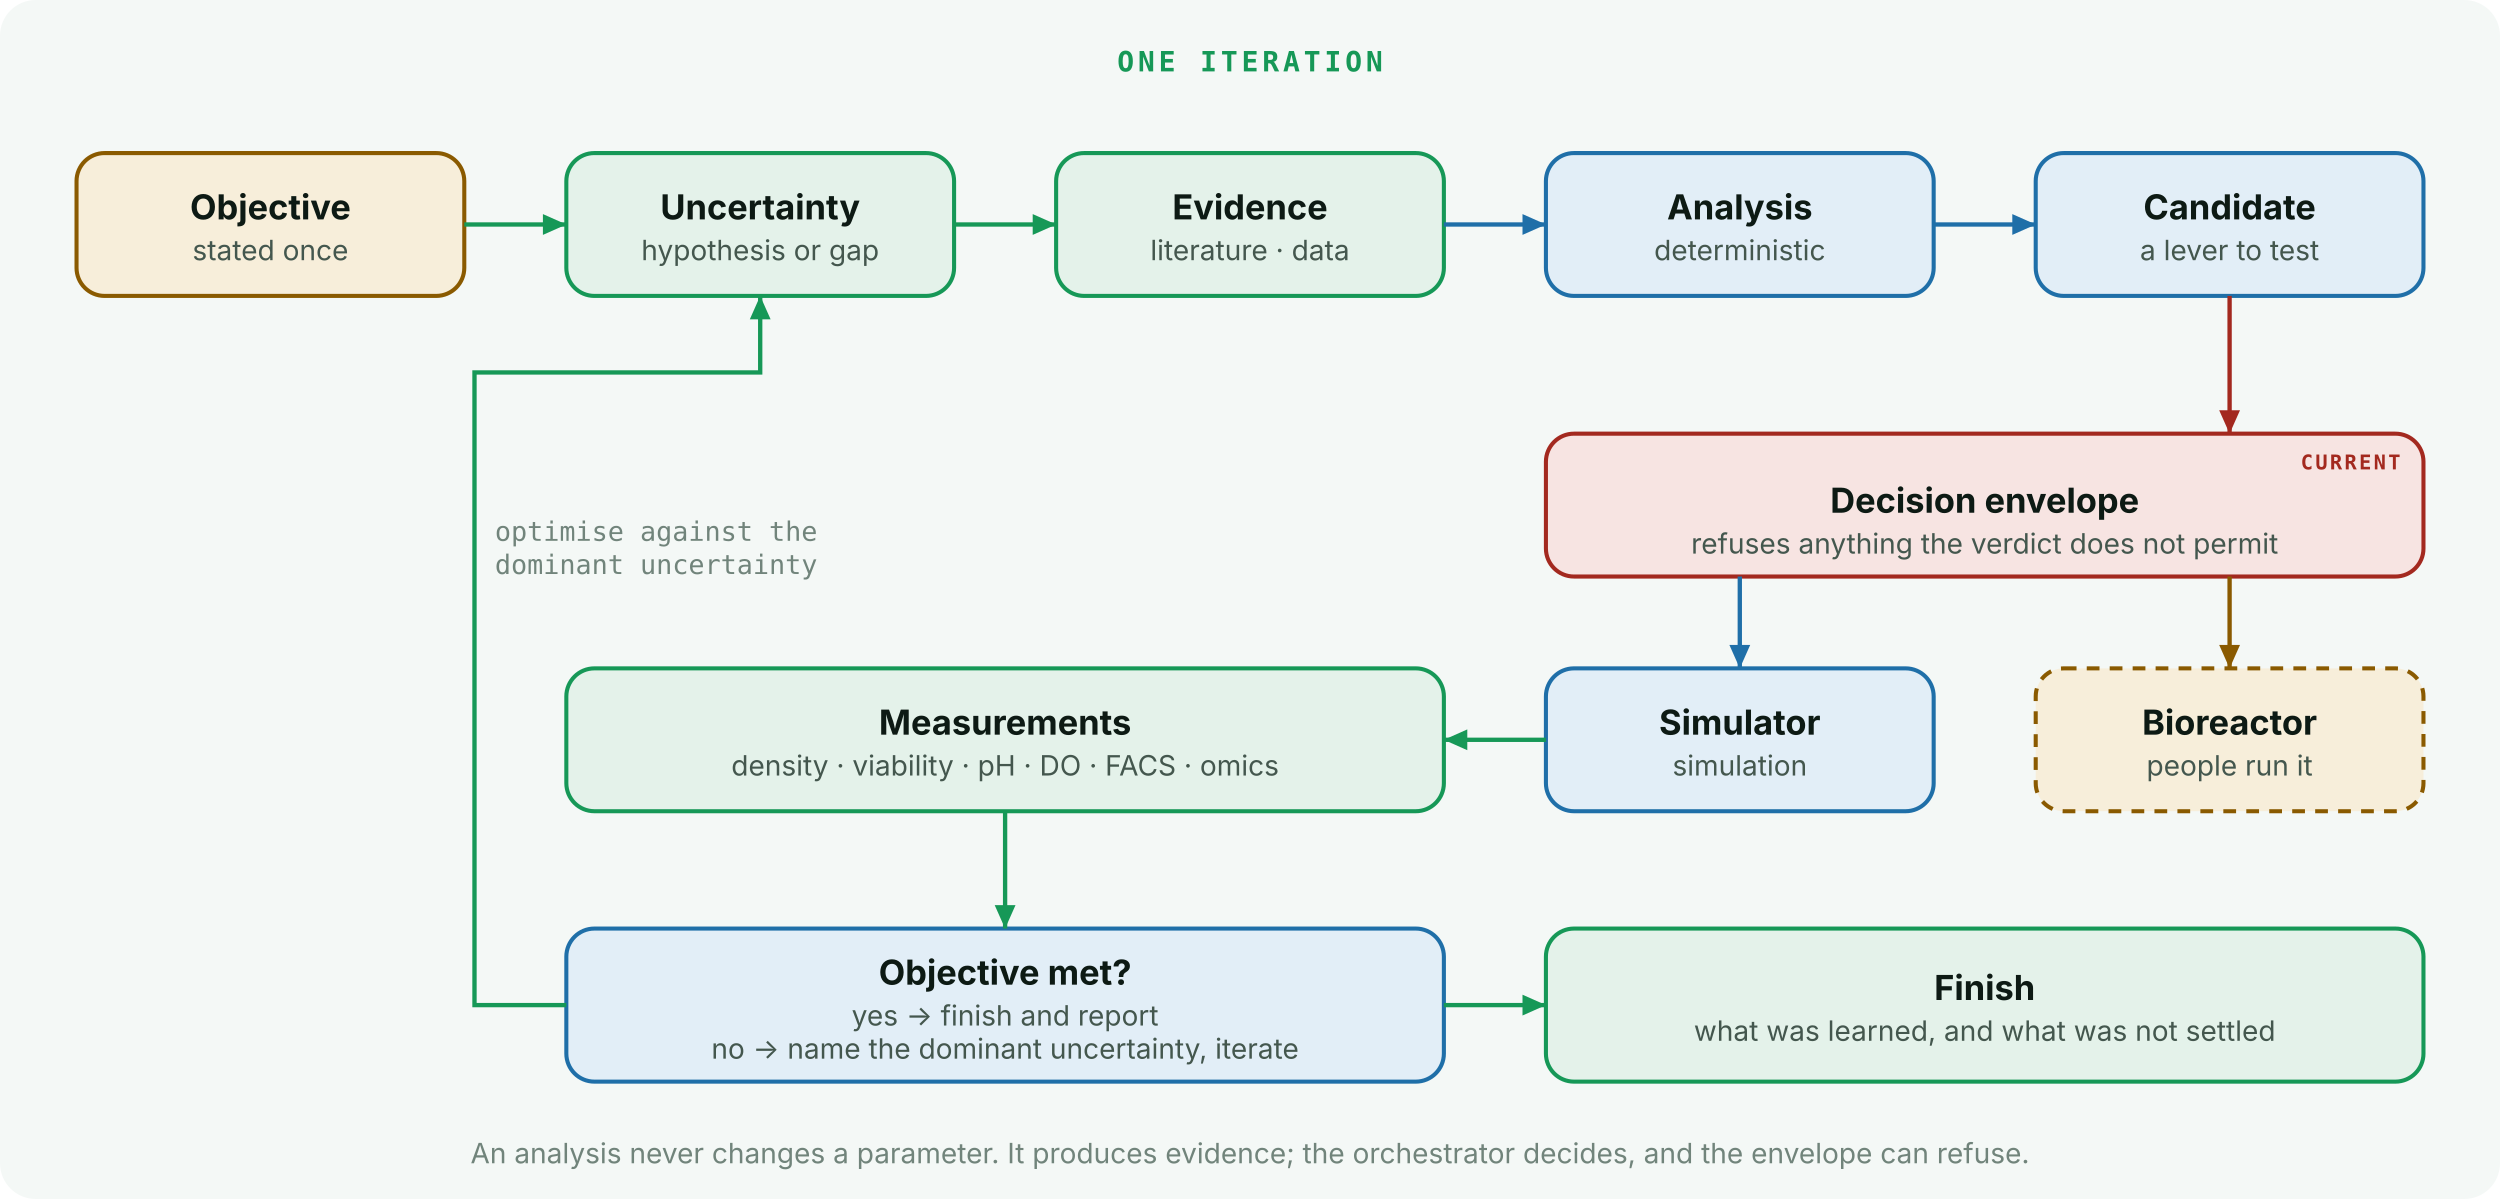
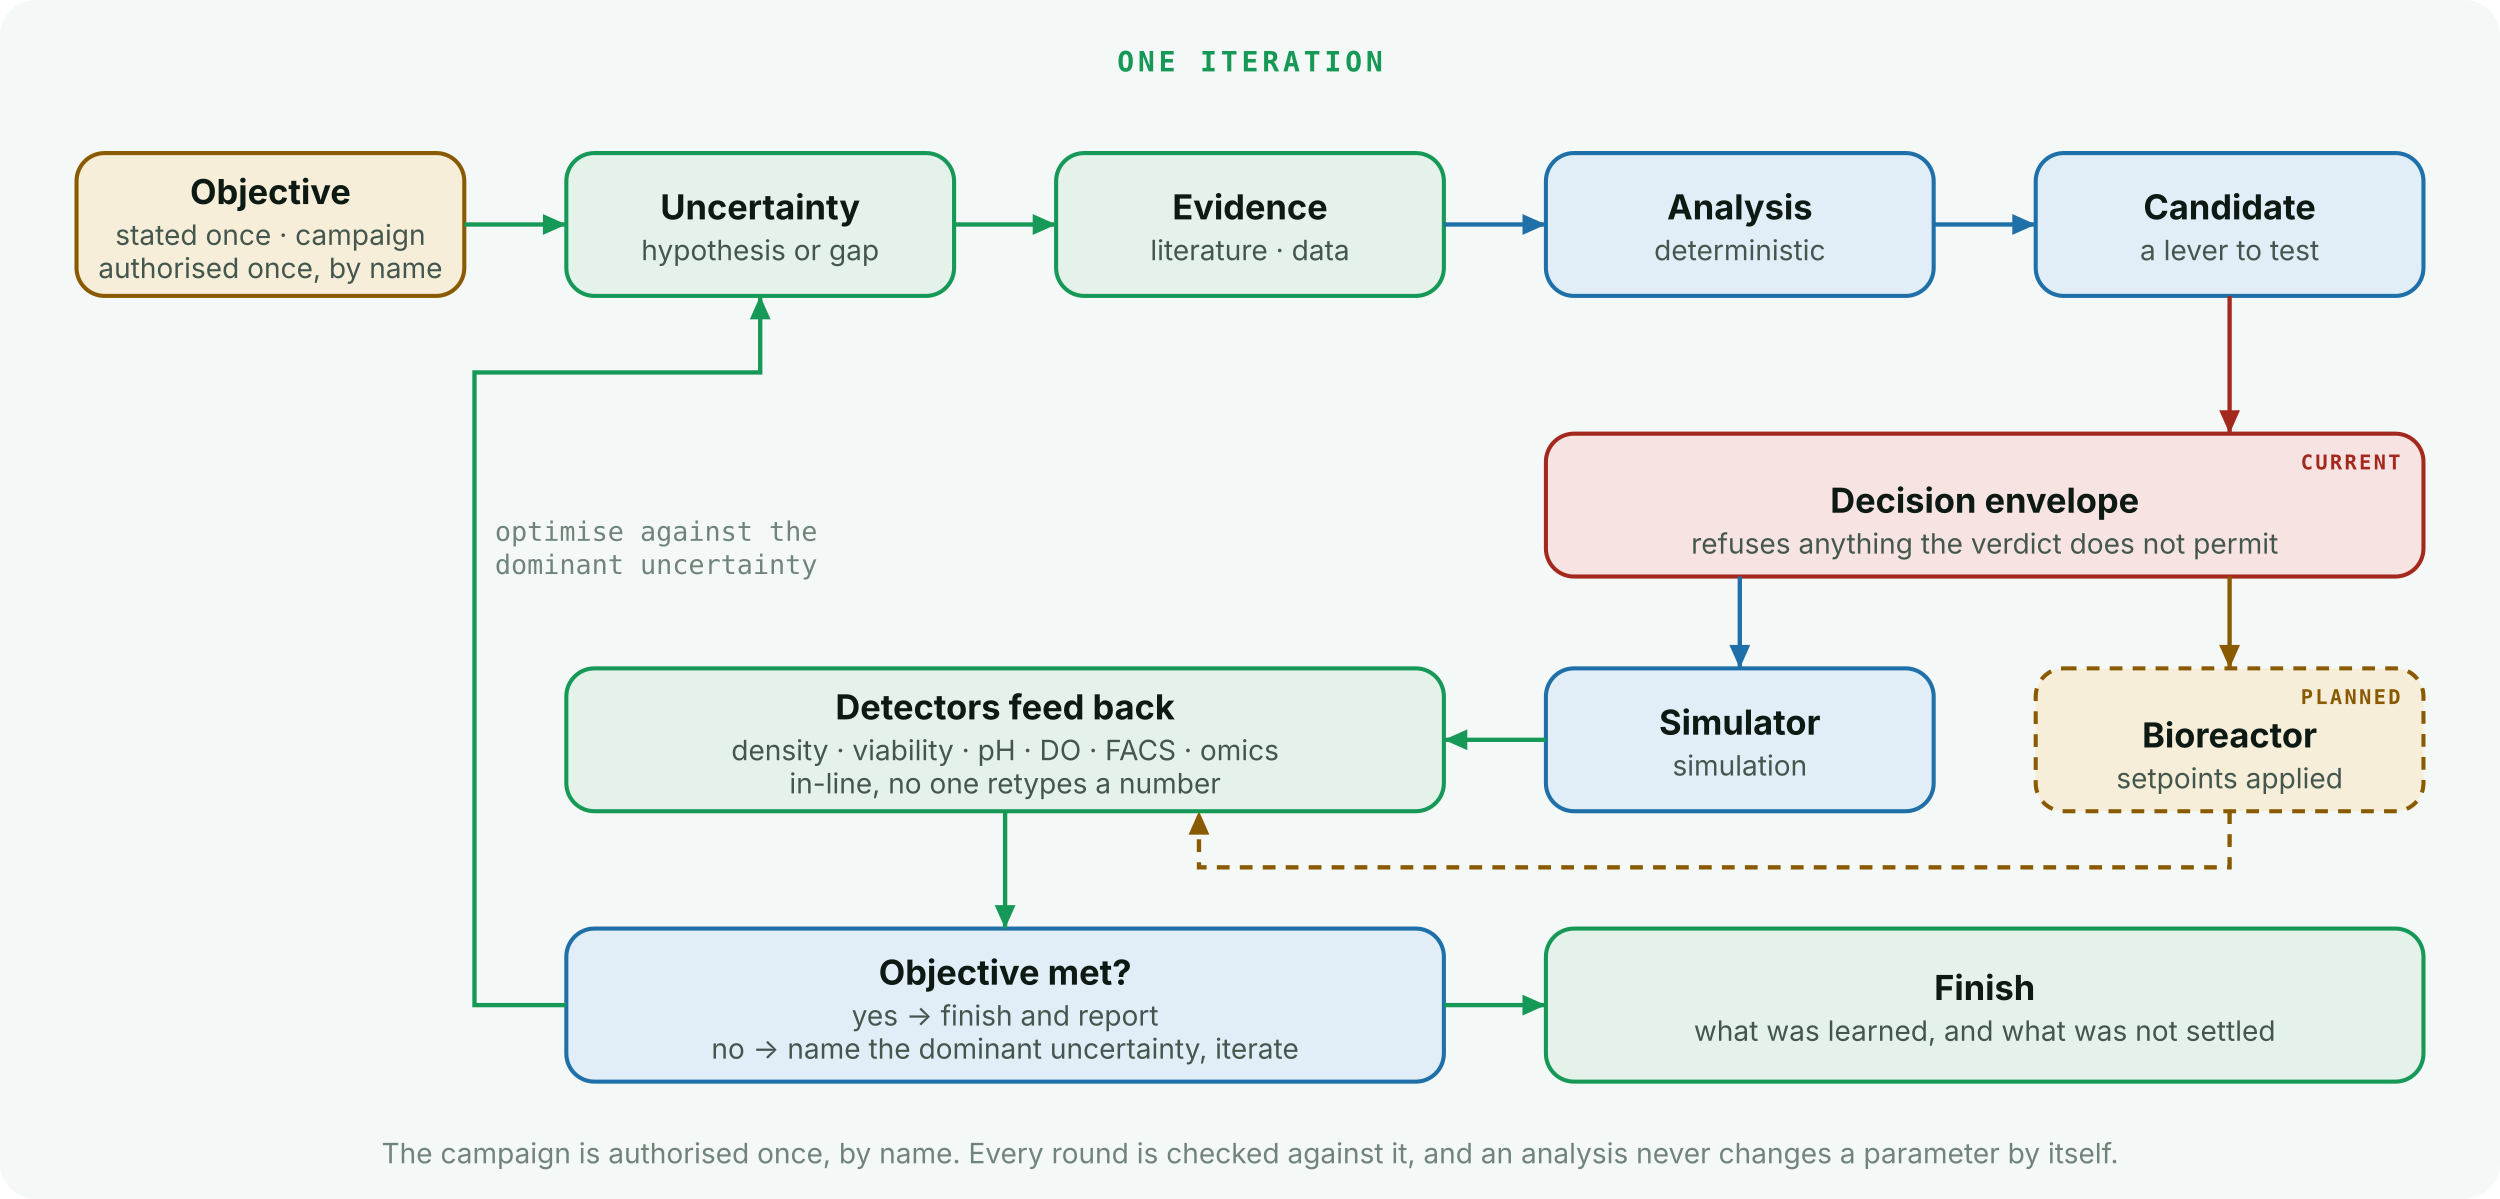
- <svg xmlns="http://www.w3.org/2000/svg" viewBox="0 0 980 470" width="980" height="470" role="img" font-family="Inter,system-ui,-apple-system,sans-serif" aria-label="The closed loop: an objective raises an uncertainty, evidence is collected and analysed, a candidate parameter is proposed, a validated decision reaches the simulator or the bioreactor, measurements return, and the loop either optimises again or finishes.">
+ <svg xmlns="http://www.w3.org/2000/svg" viewBox="0 0 980 470" width="980" height="470" role="img" font-family="Inter,system-ui,-apple-system,sans-serif" aria-label="The closed loop. A person states the objective once and authorises the campaign once, by name, with an envelope and stop conditions. After that each iteration runs without a signature: an uncertainty is raised, evidence is collected and analysed, a candidate parameter is proposed, a validated decision reaches the simulator or the bioreactor, and the instruments feed their readings straight back to the orchestrator. Every round is checked against the authorised envelope; stepping outside it stops the loop and asks again.">
  <defs>
    <marker id="a-169857" viewBox="0 0 10 10" refX="9" refY="5" markerWidth="6" markerHeight="6" orient="auto-start-reverse">
      <path d="M 0 1 L 9 5 L 0 9 z" fill="#169857" />
    </marker>
    <marker id="a-1f6fa8" viewBox="0 0 10 10" refX="9" refY="5" markerWidth="6" markerHeight="6" orient="auto-start-reverse">
      <path d="M 0 1 L 9 5 L 0 9 z" fill="#1f6fa8" />
    </marker>
    <marker id="a-6b4ba8" viewBox="0 0 10 10" refX="9" refY="5" markerWidth="6" markerHeight="6" orient="auto-start-reverse">
      <path d="M 0 1 L 9 5 L 0 9 z" fill="#6b4ba8" />
    </marker>
    <marker id="a-8a5a00" viewBox="0 0 10 10" refX="9" refY="5" markerWidth="6" markerHeight="6" orient="auto-start-reverse">
      <path d="M 0 1 L 9 5 L 0 9 z" fill="#8a5a00" />
    </marker>
    <marker id="a-a3291f" viewBox="0 0 10 10" refX="9" refY="5" markerWidth="6" markerHeight="6" orient="auto-start-reverse">
      <path d="M 0 1 L 9 5 L 0 9 z" fill="#a3291f" />
    </marker>
    <marker id="a-c9d6cf" viewBox="0 0 10 10" refX="9" refY="5" markerWidth="6" markerHeight="6" orient="auto-start-reverse">
      <path d="M 0 1 L 9 5 L 0 9 z" fill="#c9d6cf" />
    </marker>
  </defs>
  <rect width="980" height="470" rx="14" fill="#f4f8f6" />
  <text x="490" y="28" text-anchor="middle" fill="#169857" font-size="11" font-weight="700" letter-spacing="1.5" font-family="ui-monospace,SFMono-Regular,Menlo,monospace">ONE ITERATION</text>
  <rect x="30" y="60" width="152" height="56" rx="11" fill="#f7eeda" stroke="#8a5a00" stroke-width="1.6" />
-   <text x="106.0" y="86.0" text-anchor="middle" fill="#0d1a14" font-size="13.5" font-weight="650">Objective</text>
-   <text x="106.0" y="102.0" text-anchor="middle" fill="#44574e" font-size="11">stated once</text>
+   <text x="106.0" y="80.0" text-anchor="middle" fill="#0d1a14" font-size="13.5" font-weight="650">Objective</text>
+   <text x="106.0" y="96.0" text-anchor="middle" fill="#44574e" font-size="11">stated once · campaign</text>
+   <text x="106.0" y="109.0" text-anchor="middle" fill="#44574e" font-size="11">authorised once, by name</text>
  <rect x="222" y="60" width="152" height="56" rx="11" fill="#e4f2ea" stroke="#169857" stroke-width="1.6" />
  <text x="298.0" y="86.0" text-anchor="middle" fill="#0d1a14" font-size="13.5" font-weight="650">Uncertainty</text>
  <text x="298.0" y="102.0" text-anchor="middle" fill="#44574e" font-size="11">hypothesis or gap</text>
  <rect x="414" y="60" width="152" height="56" rx="11" fill="#e4f2ea" stroke="#169857" stroke-width="1.6" />
  <text x="490.0" y="86.0" text-anchor="middle" fill="#0d1a14" font-size="13.5" font-weight="650">Evidence</text>
  <text x="490.0" y="102.0" text-anchor="middle" fill="#44574e" font-size="11">literature · data</text>
  <rect x="606" y="60" width="152" height="56" rx="11" fill="#e2eef7" stroke="#1f6fa8" stroke-width="1.6" />
  <text x="682.0" y="86.0" text-anchor="middle" fill="#0d1a14" font-size="13.5" font-weight="650">Analysis</text>
  <text x="682.0" y="102.0" text-anchor="middle" fill="#44574e" font-size="11">deterministic</text>
  <rect x="798" y="60" width="152" height="56" rx="11" fill="#e2eef7" stroke="#1f6fa8" stroke-width="1.6" />
  <text x="874.0" y="86.0" text-anchor="middle" fill="#0d1a14" font-size="13.5" font-weight="650">Candidate</text>
  <text x="874.0" y="102.0" text-anchor="middle" fill="#44574e" font-size="11">a lever to test</text>
  <line x1="182" y1="88" x2="222" y2="88" stroke="#169857" stroke-width="1.7" marker-end="url(#a-169857)" />
  <line x1="374" y1="88" x2="414" y2="88" stroke="#169857" stroke-width="1.7" marker-end="url(#a-169857)" />
  <line x1="566" y1="88" x2="606" y2="88" stroke="#1f6fa8" stroke-width="1.7" marker-end="url(#a-1f6fa8)" />
  <line x1="758" y1="88" x2="798" y2="88" stroke="#1f6fa8" stroke-width="1.7" marker-end="url(#a-1f6fa8)" />
  <rect x="606" y="170" width="344" height="56" rx="11" fill="#f7e4e2" stroke="#a3291f" stroke-width="1.6" />
  <text x="941" y="184" text-anchor="end" fill="#a3291f" font-size="8" font-family="ui-monospace,SFMono-Regular,Menlo,monospace" font-weight="700" letter-spacing="0.9">CURRENT</text>
  <text x="778.0" y="201.0" text-anchor="middle" fill="#0d1a14" font-size="13.5" font-weight="650">Decision envelope</text>
  <text x="778.0" y="217.0" text-anchor="middle" fill="#44574e" font-size="11">refuses anything the verdict does not permit</text>
  <line x1="874" y1="116" x2="874" y2="170" stroke="#a3291f" stroke-width="1.7" marker-end="url(#a-a3291f)" />
  <rect x="606" y="262" width="152" height="56" rx="11" fill="#e2eef7" stroke="#1f6fa8" stroke-width="1.6" />
  <text x="682.0" y="288.0" text-anchor="middle" fill="#0d1a14" font-size="13.5" font-weight="650">Simulator</text>
  <text x="682.0" y="304.0" text-anchor="middle" fill="#44574e" font-size="11">simulation</text>
  <rect x="798" y="262" width="152" height="56" rx="11" fill="#f7eeda" stroke="#8a5a00" stroke-width="1.6" stroke-dasharray="5 4" />
-   <text x="874.0" y="288.0" text-anchor="middle" fill="#0d1a14" font-size="13.5" font-weight="650">Bioreactor</text>
-   <text x="874.0" y="304.0" text-anchor="middle" fill="#44574e" font-size="11">people run it</text>
+   <text x="941" y="276" text-anchor="end" fill="#8a5a00" font-size="8" font-family="ui-monospace,SFMono-Regular,Menlo,monospace" font-weight="700" letter-spacing="0.9">PLANNED</text>
+   <text x="874.0" y="293.0" text-anchor="middle" fill="#0d1a14" font-size="13.5" font-weight="650">Bioreactor</text>
+   <text x="874.0" y="309.0" text-anchor="middle" fill="#44574e" font-size="11">setpoints applied</text>
  <line x1="682" y1="226" x2="682" y2="262" stroke="#1f6fa8" stroke-width="1.7" marker-end="url(#a-1f6fa8)" />
  <line x1="874" y1="226" x2="874" y2="262" stroke="#8a5a00" stroke-width="1.7" marker-end="url(#a-8a5a00)" />
+   <polyline points="874,318 874,340 470,340 470,318" fill="none" stroke="#8a5a00" stroke-width="1.7" marker-end="url(#a-8a5a00)" stroke-dasharray="5 4" />
  <rect x="222" y="262" width="344" height="56" rx="11" fill="#e4f2ea" stroke="#169857" stroke-width="1.6" />
-   <text x="394.0" y="288.0" text-anchor="middle" fill="#0d1a14" font-size="13.5" font-weight="650">Measurements</text>
-   <text x="394.0" y="304.0" text-anchor="middle" fill="#44574e" font-size="11">density · viability · pH · DO · FACS · omics</text>
+   <text x="394.0" y="282.0" text-anchor="middle" fill="#0d1a14" font-size="13.5" font-weight="650">Detectors feed back</text>
+   <text x="394.0" y="298.0" text-anchor="middle" fill="#44574e" font-size="11">density · viability · pH · DO · FACS · omics</text>
+   <text x="394.0" y="311.0" text-anchor="middle" fill="#44574e" font-size="11">in-line, no one retypes a number</text>
  <line x1="606" y1="290" x2="566" y2="290" stroke="#169857" stroke-width="1.7" marker-end="url(#a-169857)" />
  <rect x="222" y="364" width="344" height="60" rx="11" fill="#e2eef7" stroke="#1f6fa8" stroke-width="1.6" />
  <text x="394.0" y="386.0" text-anchor="middle" fill="#0d1a14" font-size="13.5" font-weight="650">Objective met?</text>
  <text x="394.0" y="402.0" text-anchor="middle" fill="#44574e" font-size="11">yes → finish and report</text>
  <text x="394.0" y="415.0" text-anchor="middle" fill="#44574e" font-size="11">no → name the dominant uncertainty, iterate</text>
  <line x1="394" y1="318" x2="394" y2="364" stroke="#169857" stroke-width="1.7" marker-end="url(#a-169857)" />
  <polyline points="222,394 186,394 186,146 298,146 298,116" fill="none" stroke="#169857" stroke-width="1.7" marker-end="url(#a-169857)" />
  <text x="194" y="212" text-anchor="start" fill="#71847b" font-size="10.5" font-family="ui-monospace,SFMono-Regular,Menlo,monospace">optimise against the</text>
  <text x="194" y="225" text-anchor="start" fill="#71847b" font-size="10.5" font-family="ui-monospace,SFMono-Regular,Menlo,monospace">dominant uncertainty</text>
  <rect x="606" y="364" width="344" height="60" rx="11" fill="#e4f2ea" stroke="#169857" stroke-width="1.6" />
  <text x="778.0" y="392.0" text-anchor="middle" fill="#0d1a14" font-size="13.5" font-weight="650">Finish</text>
  <text x="778.0" y="408.0" text-anchor="middle" fill="#44574e" font-size="11">what was learned, and what was not settled</text>
  <line x1="566" y1="394" x2="606" y2="394" stroke="#169857" stroke-width="1.7" marker-end="url(#a-169857)" />
-   <text x="490" y="456" text-anchor="middle" fill="#71847b" font-size="11">An analysis never changes a parameter. It produces evidence; the orchestrator decides, and the envelope can refuse.</text>
+   <text x="490" y="456" text-anchor="middle" fill="#71847b" font-size="11">The campaign is authorised once, by name. Every round is checked against it, and an analysis never changes a parameter by itself.</text>
</svg>
